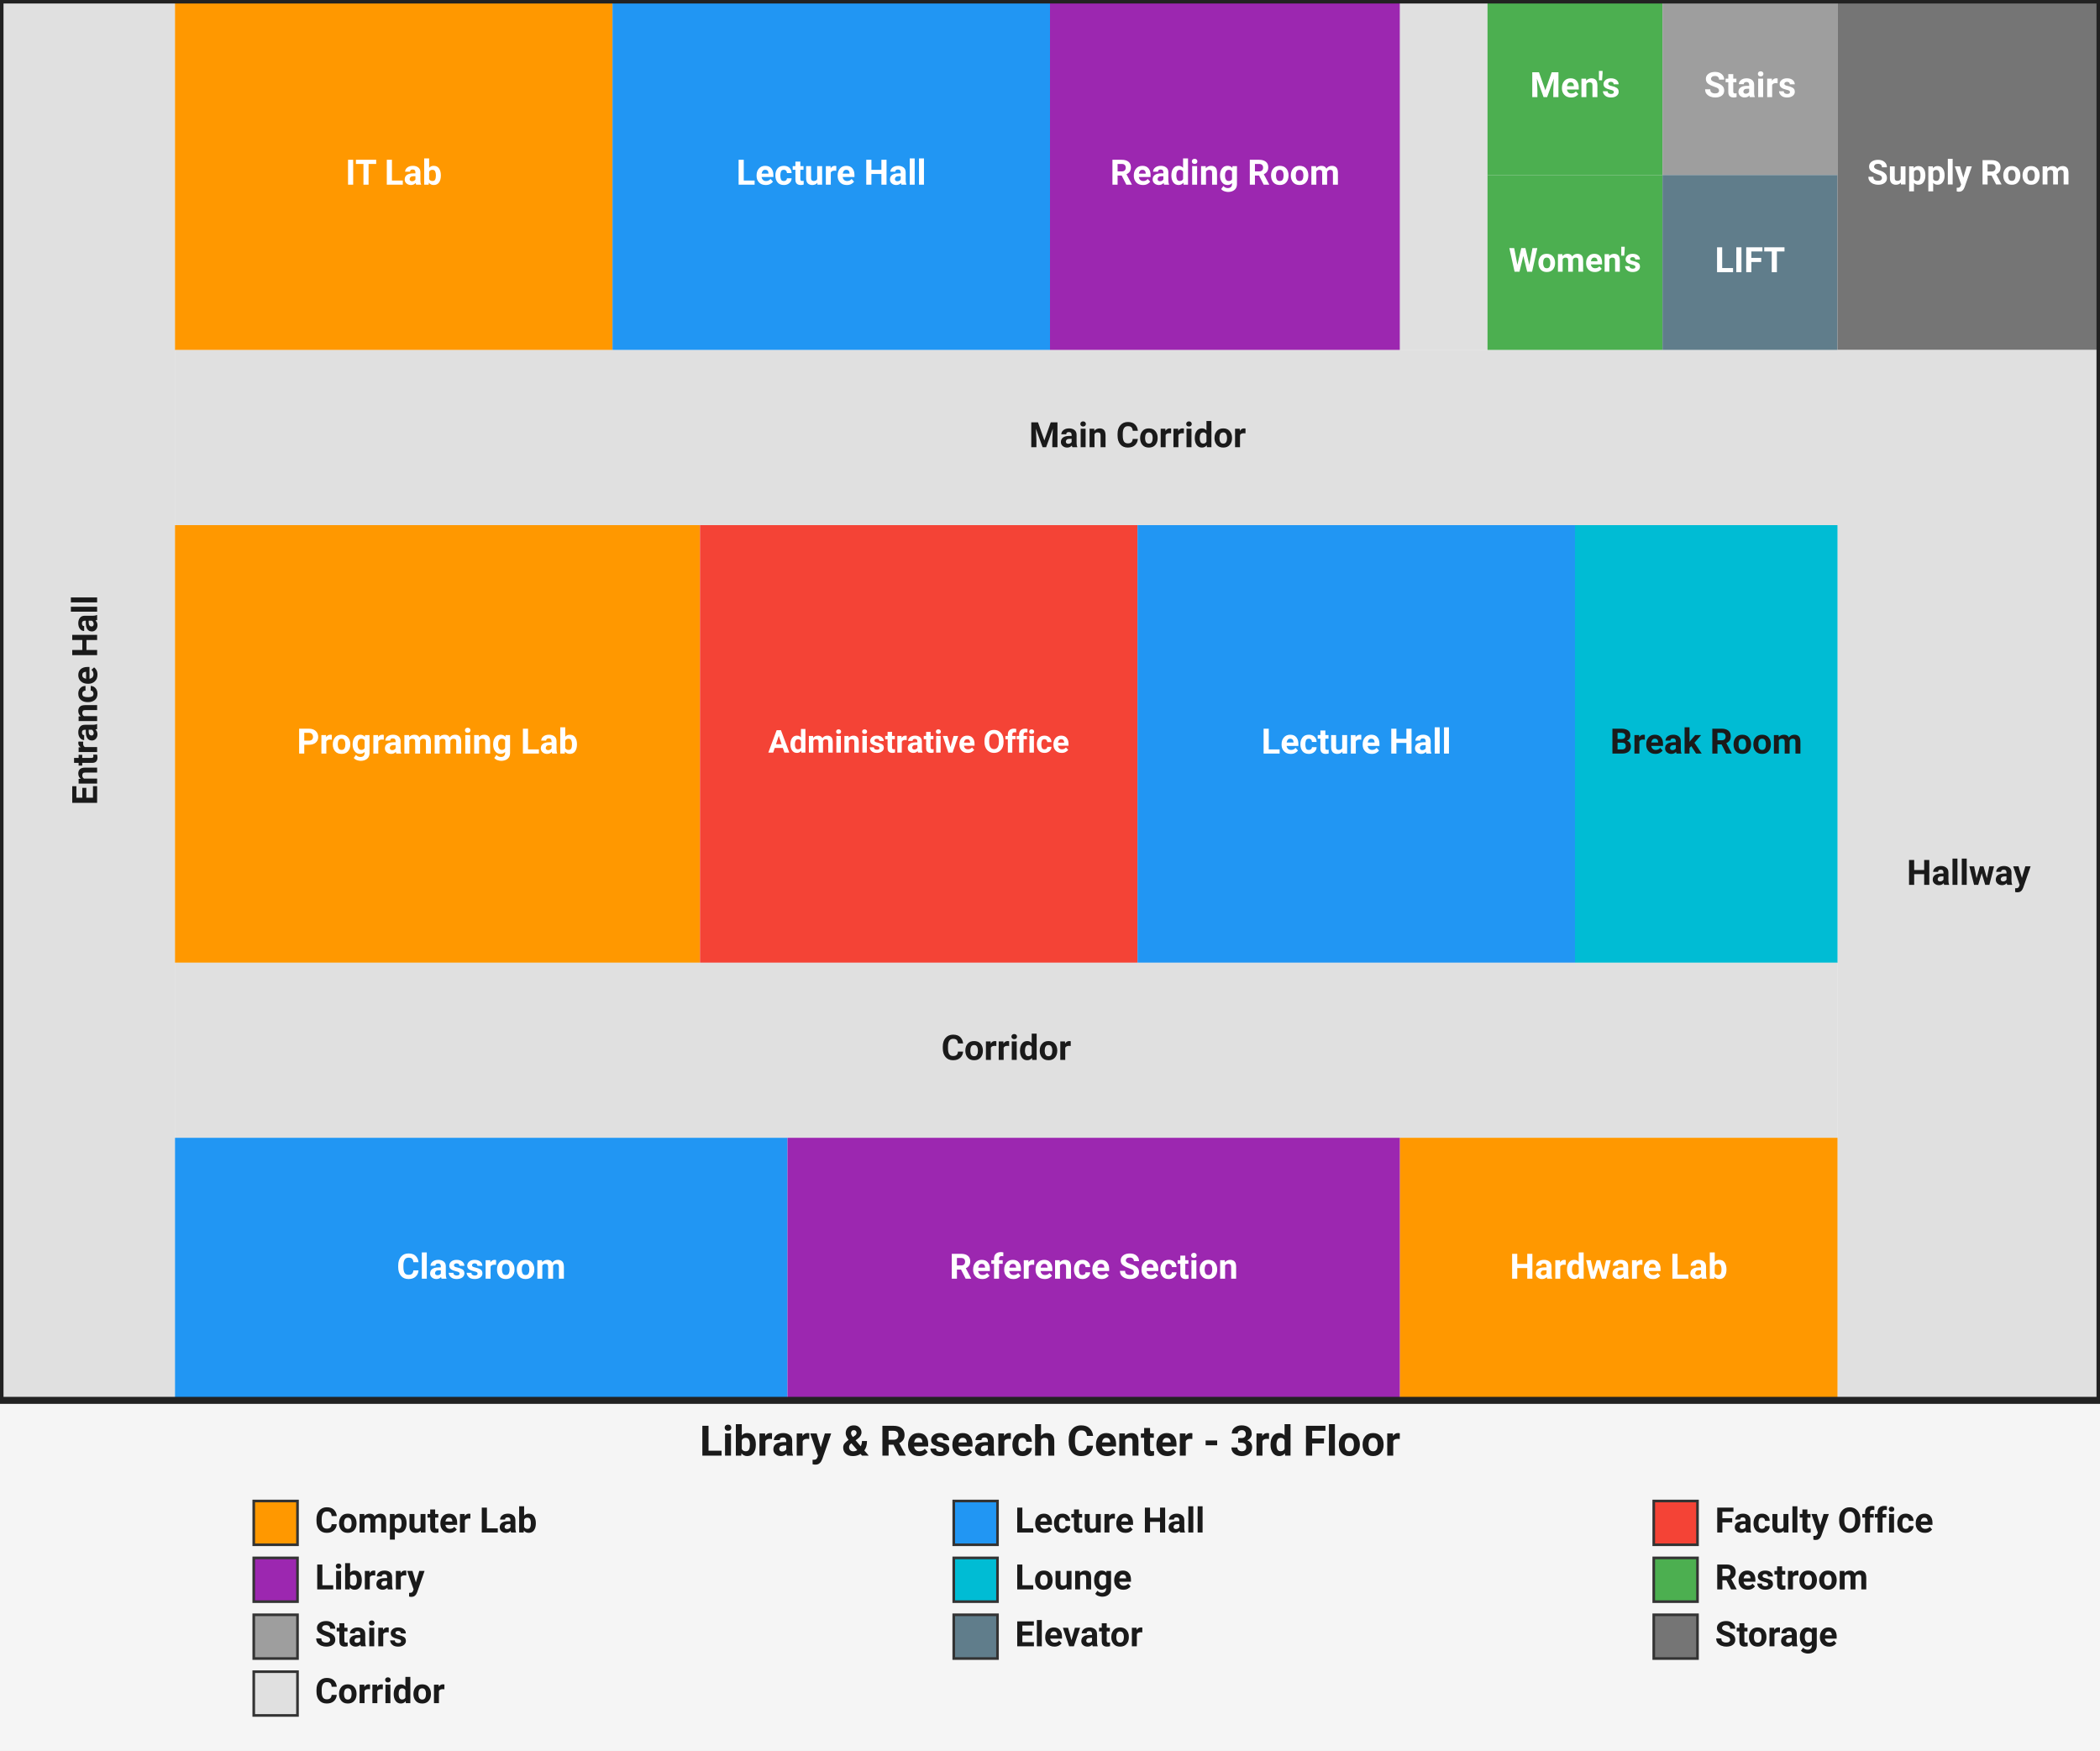
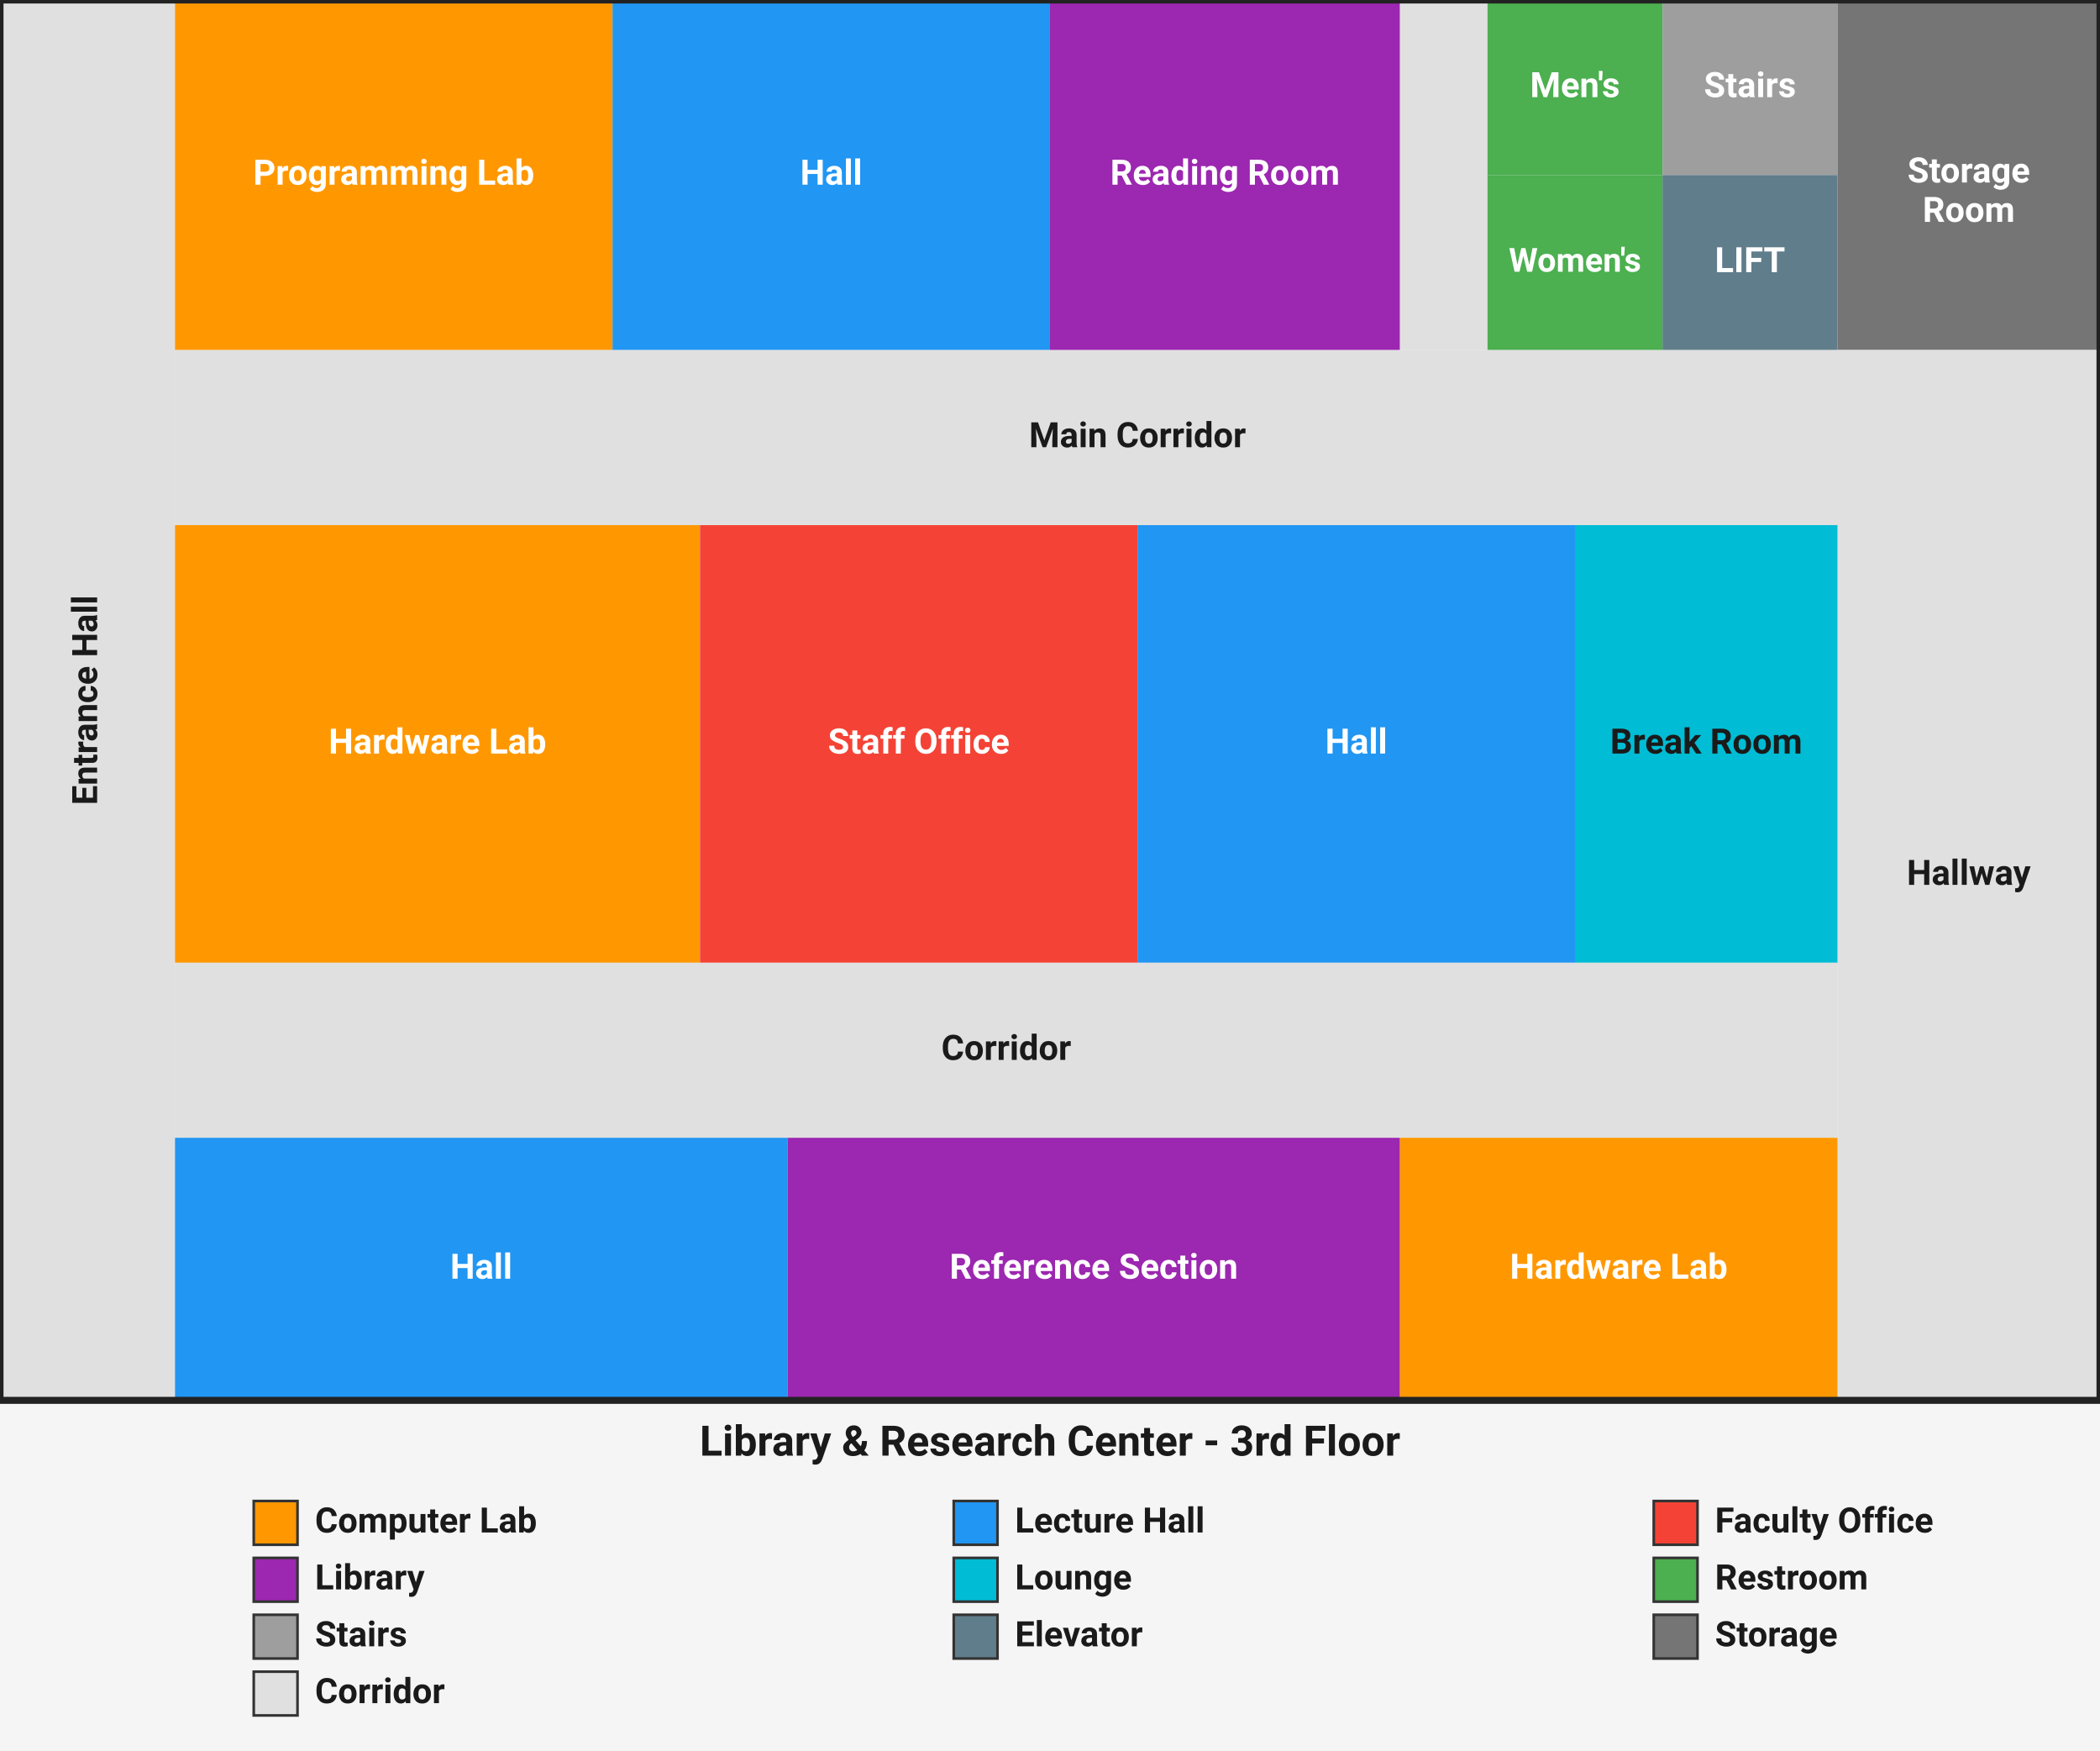
<svg xmlns="http://www.w3.org/2000/svg" viewBox="0 0 2400 2000" width="2400" height="2000" style="display:block; max-width:100%; height:auto;">
  <defs>
    <style>
      text { 
        -webkit-font-smoothing: antialiased;
        -moz-osx-font-smoothing: grayscale;
      }
    </style>
  </defs>
  <rect x="0" y="0" width="2400" height="2000" fill="#f5f5f5" />
  <rect x="0" y="0" width="200" height="1600" fill="#E0E0E0" stroke="none" />
  <text x="100.0" y="800.0" font-family="Roboto,Segoe UI,Arial,sans-serif" font-size="40" font-weight="600" fill="#1a1a1a" text-anchor="middle" dominant-baseline="middle" transform="rotate(-90 100.0 800.0)">
              Entrance Hall
            </text>
  <rect x="200" y="0" width="500" height="400" fill="#FF9800" stroke="none" />
  <text x="450.0" y="200.0" font-family="Roboto,Segoe UI,Arial,sans-serif" font-size="40" font-weight="600" fill="white" text-anchor="middle" dominant-baseline="middle">
-               IT Lab
+               Programming Lab
            </text>
  <rect x="700" y="0" width="500" height="400" fill="#2196F3" stroke="none" />
  <text x="950.0" y="200.0" font-family="Roboto,Segoe UI,Arial,sans-serif" font-size="40" font-weight="600" fill="white" text-anchor="middle" dominant-baseline="middle">
-               Lecture Hall
+               Hall
            </text>
  <rect x="1200" y="0" width="400" height="400" fill="#9C27B0" stroke="none" />
  <text x="1400.0" y="200.0" font-family="Roboto,Segoe UI,Arial,sans-serif" font-size="40" font-weight="600" fill="white" text-anchor="middle" dominant-baseline="middle">
              Reading Room
            </text>
  <rect x="1600" y="0" width="100" height="400" fill="#E0E0E0" stroke="none" />
  <rect x="1700" y="0" width="200" height="200" fill="#4CAF50" stroke="none" />
  <text x="1800.0" y="100.0" font-family="Roboto,Segoe UI,Arial,sans-serif" font-size="40" font-weight="600" fill="white" text-anchor="middle" dominant-baseline="middle">
              Men's
            </text>
  <rect x="1700" y="200" width="200" height="200" fill="#4CAF50" stroke="none" />
  <text x="1800.0" y="300.0" font-family="Roboto,Segoe UI,Arial,sans-serif" font-size="38" font-weight="600" fill="white" text-anchor="middle" dominant-baseline="middle">
              Women's
            </text>
  <rect x="1900" y="0" width="200" height="200" fill="#9E9E9E" stroke="none" />
  <text x="2000.0" y="100.0" font-family="Roboto,Segoe UI,Arial,sans-serif" font-size="40" font-weight="600" fill="white" text-anchor="middle" dominant-baseline="middle">
              Stairs
            </text>
  <rect x="1900" y="200" width="200" height="200" fill="#607D8B" stroke="none" />
  <text x="2000.0" y="300.0" font-family="Roboto,Segoe UI,Arial,sans-serif" font-size="40" font-weight="600" fill="white" text-anchor="middle" dominant-baseline="middle">
              LIFT
            </text>
  <rect x="2100" y="0" width="300" height="400" fill="#757575" stroke="none" />
-   <text x="2250.0" y="200.0" font-family="Roboto,Segoe UI,Arial,sans-serif" font-size="39" font-weight="600" fill="white" text-anchor="middle" dominant-baseline="middle">
-               Supply Room
-             </text>
+   <g>
+     <text x="2250.0" y="197.5" font-family="Roboto,Segoe UI,Arial,sans-serif" font-size="40" font-weight="600" fill="white" text-anchor="middle" dominant-baseline="middle">
+                   Storage
+                 </text>
+     <text x="2250.0" y="242.5" font-family="Roboto,Segoe UI,Arial,sans-serif" font-size="40" font-weight="600" fill="white" text-anchor="middle" dominant-baseline="middle">
+                   Room
+                 </text>
+   </g>
  <rect x="200" y="400" width="2200" height="200" fill="#E0E0E0" stroke="none" />
  <text x="1300.0" y="500.0" font-family="Roboto,Segoe UI,Arial,sans-serif" font-size="40" font-weight="600" fill="#1a1a1a" text-anchor="middle" dominant-baseline="middle">
              Main Corridor
            </text>
  <rect x="1600" y="400" width="100" height="100" fill="#E0E0E0" stroke="none" />
  <rect x="2100" y="400" width="300" height="1200" fill="#E0E0E0" stroke="none" />
  <text x="2250.0" y="1000.0" font-family="Roboto,Segoe UI,Arial,sans-serif" font-size="40" font-weight="600" fill="#1a1a1a" text-anchor="middle" dominant-baseline="middle">
              Hallway
            </text>
  <rect x="200" y="600" width="600" height="500" fill="#FF9800" stroke="none" />
  <text x="500.0" y="850.0" font-family="Roboto,Segoe UI,Arial,sans-serif" font-size="40" font-weight="600" fill="white" text-anchor="middle" dominant-baseline="middle">
-               Programming Lab
+               Hardware Lab
            </text>
  <rect x="800" y="600" width="500" height="500" fill="#F44336" stroke="none" />
-   <text x="1050.0" y="850.0" font-family="Roboto,Segoe UI,Arial,sans-serif" font-size="36" font-weight="600" fill="white" text-anchor="middle" dominant-baseline="middle">
-               Administrative Office
+   <text x="1050.0" y="850.0" font-family="Roboto,Segoe UI,Arial,sans-serif" font-size="40" font-weight="600" fill="white" text-anchor="middle" dominant-baseline="middle">
+               Staff Office
            </text>
  <rect x="1300" y="600" width="500" height="500" fill="#2196F3" stroke="none" />
  <text x="1550.0" y="850.0" font-family="Roboto,Segoe UI,Arial,sans-serif" font-size="40" font-weight="600" fill="white" text-anchor="middle" dominant-baseline="middle">
-               Lecture Hall
+               Hall
            </text>
  <rect x="1800" y="600" width="300" height="500" fill="#00BCD4" stroke="none" />
  <text x="1950.0" y="850.0" font-family="Roboto,Segoe UI,Arial,sans-serif" font-size="40" font-weight="600" fill="#1a1a1a" text-anchor="middle" dominant-baseline="middle">
              Break Room
            </text>
  <rect x="200" y="1100" width="1900" height="200" fill="#E0E0E0" stroke="none" />
  <text x="1150.0" y="1200.0" font-family="Roboto,Segoe UI,Arial,sans-serif" font-size="40" font-weight="600" fill="#1a1a1a" text-anchor="middle" dominant-baseline="middle">
              Corridor
            </text>
  <rect x="200" y="1300" width="700" height="300" fill="#2196F3" stroke="none" />
  <text x="550.0" y="1450.0" font-family="Roboto,Segoe UI,Arial,sans-serif" font-size="40" font-weight="600" fill="white" text-anchor="middle" dominant-baseline="middle">
-               Classroom
+               Hall
            </text>
  <rect x="900" y="1300" width="700" height="300" fill="#9C27B0" stroke="none" />
  <text x="1250.0" y="1450.0" font-family="Roboto,Segoe UI,Arial,sans-serif" font-size="40" font-weight="600" fill="white" text-anchor="middle" dominant-baseline="middle">
              Reference Section
            </text>
  <rect x="1600" y="1300" width="500" height="300" fill="#FF9800" stroke="none" />
  <text x="1850.0" y="1450.0" font-family="Roboto,Segoe UI,Arial,sans-serif" font-size="40" font-weight="600" fill="white" text-anchor="middle" dominant-baseline="middle">
              Hardware Lab
            </text>
  <rect x="0" y="0" width="2400" height="1600" fill="none" stroke="#222" stroke-width="8" />
  <text x="1200.0" y="1650" font-family="Roboto,Segoe UI,Arial,sans-serif" font-size="48" font-weight="700" fill="#1a1a1a" text-anchor="middle" dominant-baseline="middle">
          Library &amp; Research Center - 3rd Floor
        </text>
  <rect x="290.0" y="1715.0" width="50" height="50" fill="#FF9800" stroke="#333" stroke-width="3" />
  <text x="360.0" y="1740" font-family="Roboto,Segoe UI,Arial,sans-serif" font-size="40" font-weight="700" fill="#1a1a1a" text-anchor="start" dominant-baseline="middle">
          Computer Lab
        </text>
  <rect x="1090.0" y="1715.0" width="50" height="50" fill="#2196F3" stroke="#333" stroke-width="3" />
  <text x="1160.0" y="1740" font-family="Roboto,Segoe UI,Arial,sans-serif" font-size="40" font-weight="700" fill="#1a1a1a" text-anchor="start" dominant-baseline="middle">
          Lecture Hall
        </text>
  <rect x="1890.0" y="1715.0" width="50" height="50" fill="#F44336" stroke="#333" stroke-width="3" />
  <text x="1960.0" y="1740" font-family="Roboto,Segoe UI,Arial,sans-serif" font-size="40" font-weight="700" fill="#1a1a1a" text-anchor="start" dominant-baseline="middle">
          Faculty Office
        </text>
  <rect x="290.0" y="1780.0" width="50" height="50" fill="#9C27B0" stroke="#333" stroke-width="3" />
  <text x="360.0" y="1805" font-family="Roboto,Segoe UI,Arial,sans-serif" font-size="40" font-weight="700" fill="#1a1a1a" text-anchor="start" dominant-baseline="middle">
          Library
        </text>
  <rect x="1090.0" y="1780.0" width="50" height="50" fill="#00BCD4" stroke="#333" stroke-width="3" />
  <text x="1160.0" y="1805" font-family="Roboto,Segoe UI,Arial,sans-serif" font-size="40" font-weight="700" fill="#1a1a1a" text-anchor="start" dominant-baseline="middle">
          Lounge
        </text>
  <rect x="1890.0" y="1780.0" width="50" height="50" fill="#4CAF50" stroke="#333" stroke-width="3" />
  <text x="1960.0" y="1805" font-family="Roboto,Segoe UI,Arial,sans-serif" font-size="40" font-weight="700" fill="#1a1a1a" text-anchor="start" dominant-baseline="middle">
          Restroom
        </text>
  <rect x="290.0" y="1845.0" width="50" height="50" fill="#9E9E9E" stroke="#333" stroke-width="3" />
  <text x="360.0" y="1870" font-family="Roboto,Segoe UI,Arial,sans-serif" font-size="40" font-weight="700" fill="#1a1a1a" text-anchor="start" dominant-baseline="middle">
          Stairs
        </text>
  <rect x="1090.0" y="1845.0" width="50" height="50" fill="#607D8B" stroke="#333" stroke-width="3" />
  <text x="1160.0" y="1870" font-family="Roboto,Segoe UI,Arial,sans-serif" font-size="40" font-weight="700" fill="#1a1a1a" text-anchor="start" dominant-baseline="middle">
          Elevator
        </text>
  <rect x="1890.0" y="1845.0" width="50" height="50" fill="#757575" stroke="#333" stroke-width="3" />
  <text x="1960.0" y="1870" font-family="Roboto,Segoe UI,Arial,sans-serif" font-size="40" font-weight="700" fill="#1a1a1a" text-anchor="start" dominant-baseline="middle">
          Storage
        </text>
  <rect x="290.0" y="1910.0" width="50" height="50" fill="#E0E0E0" stroke="#333" stroke-width="3" />
  <text x="360.0" y="1935" font-family="Roboto,Segoe UI,Arial,sans-serif" font-size="40" font-weight="700" fill="#1a1a1a" text-anchor="start" dominant-baseline="middle">
          Corridor
        </text>
</svg>
